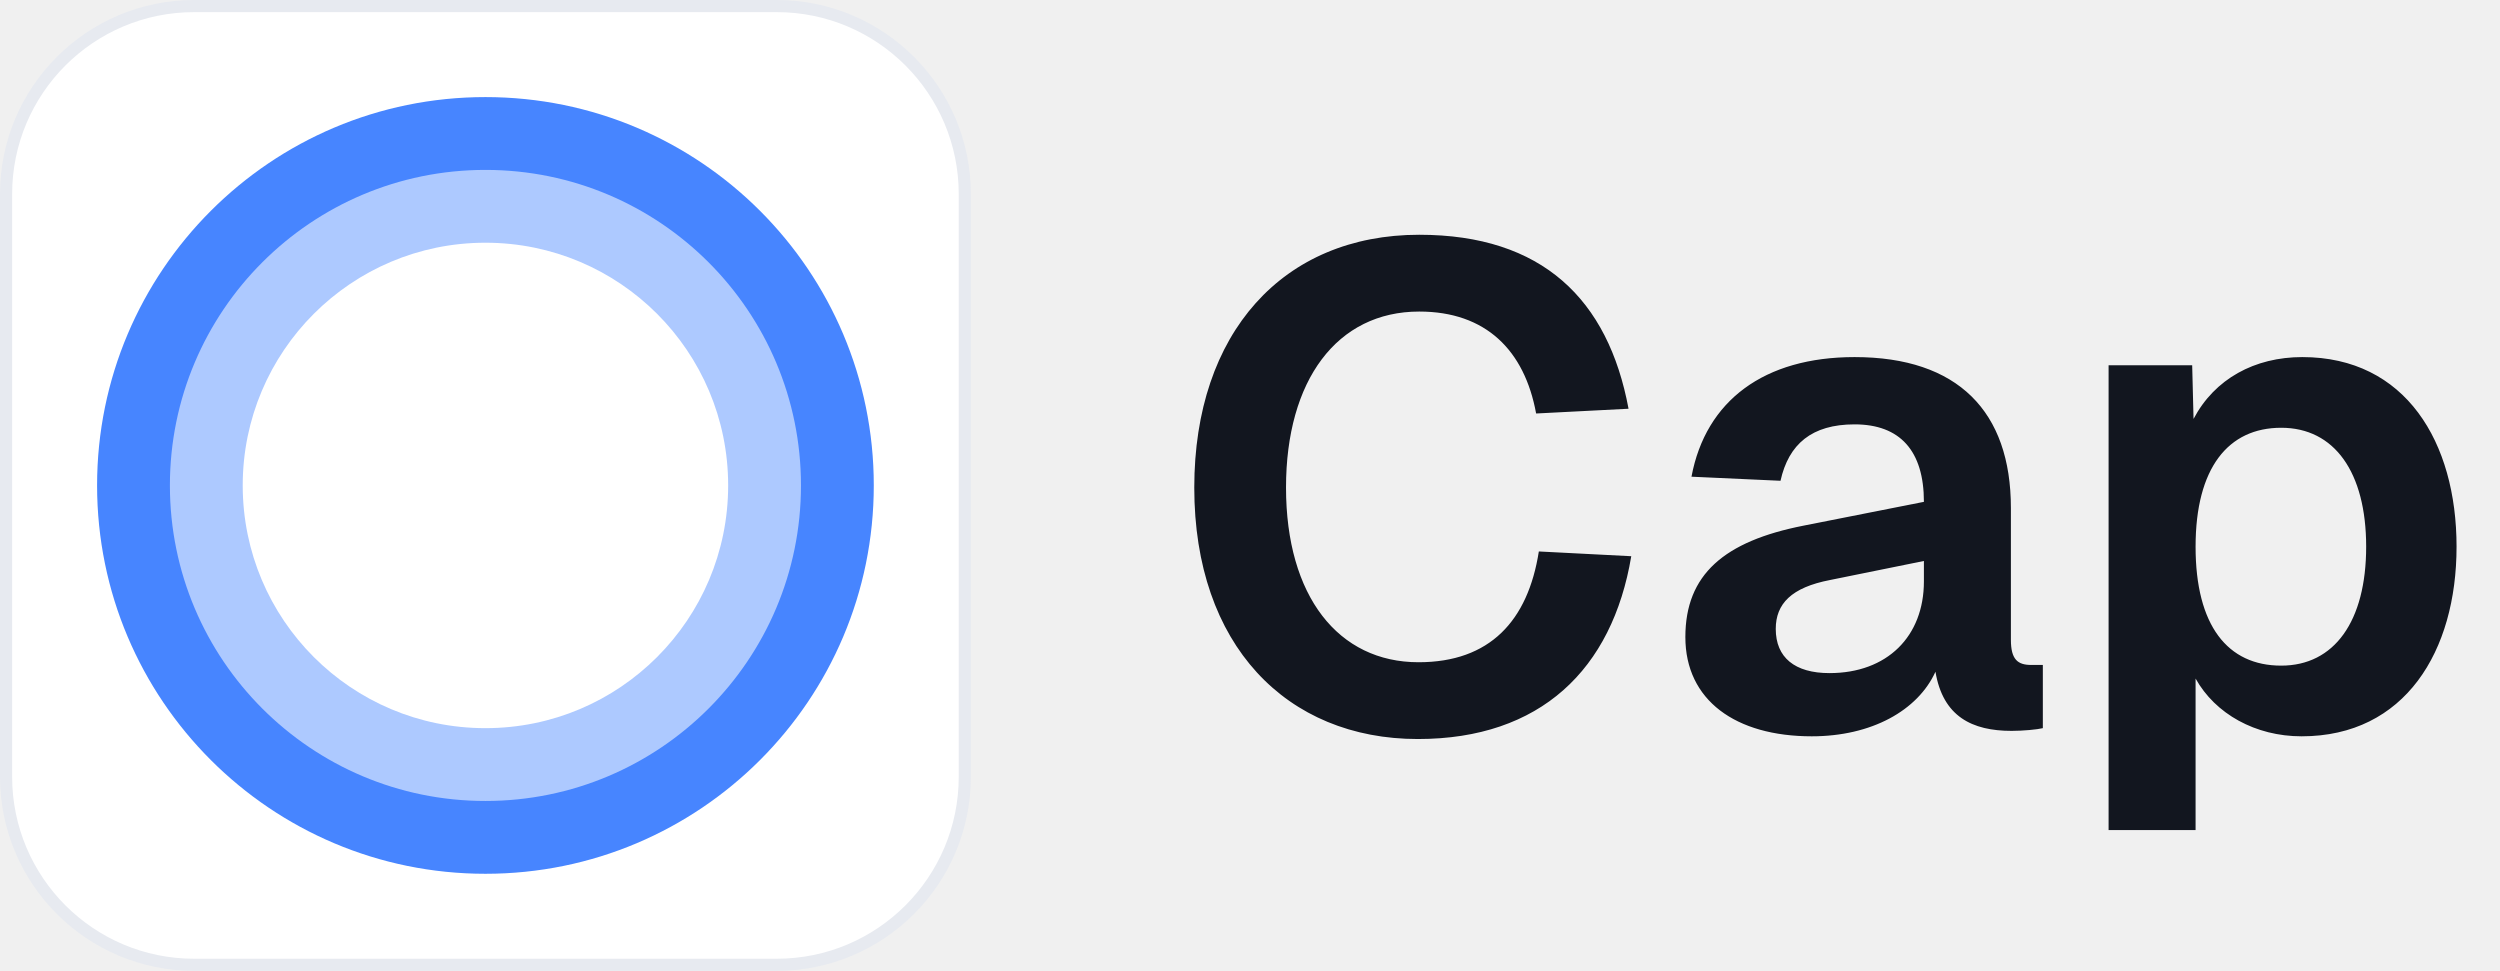
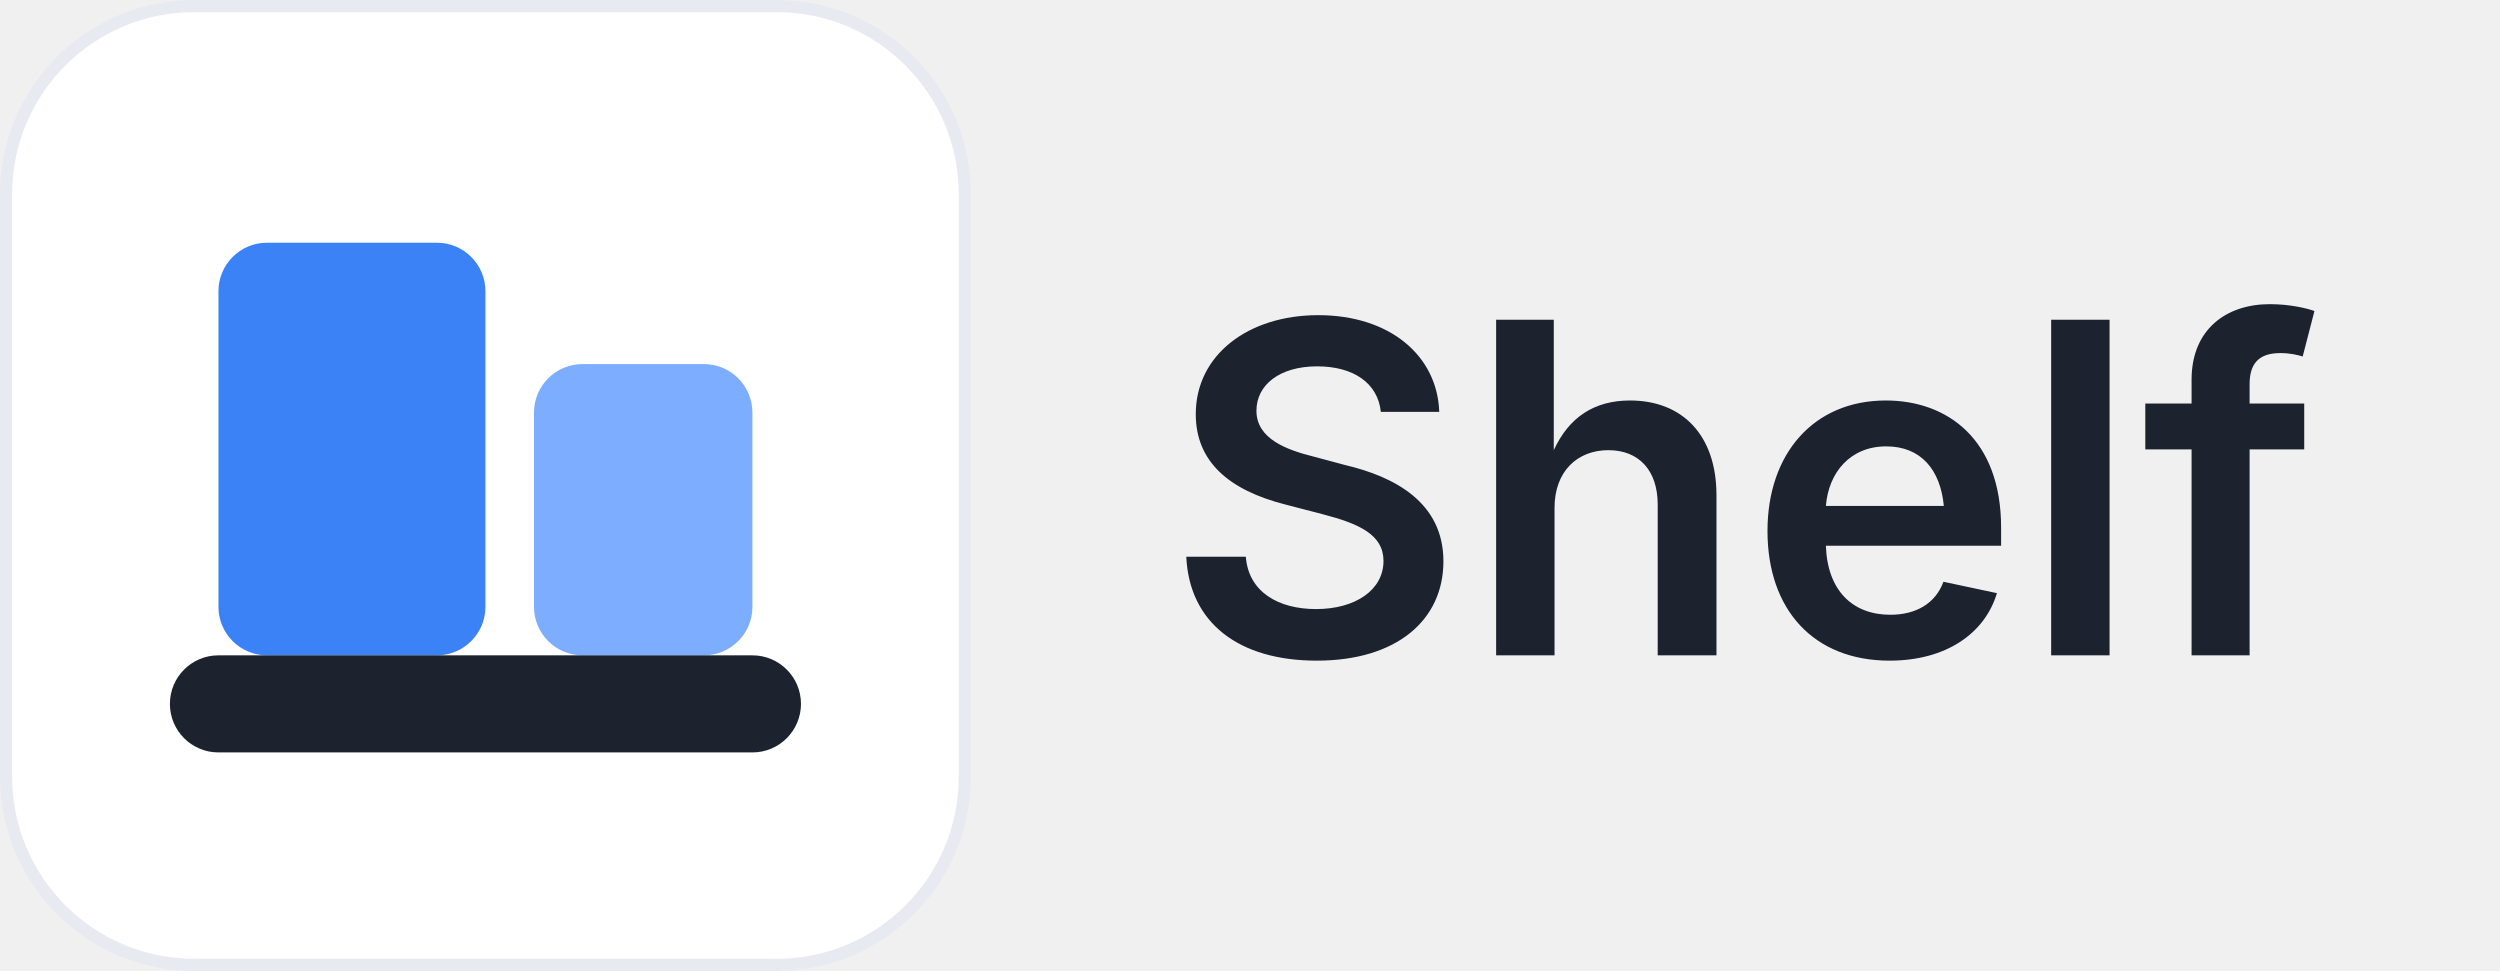
<svg xmlns="http://www.w3.org/2000/svg" width="103" height="40" viewBox="0 0 103 40" fill="none">
-   <rect x="0.25" y="0.25" width="39.5" height="39.5" rx="7.75" fill="white" />
-   <rect x="0.25" y="0.25" width="39.5" height="39.5" rx="7.75" stroke="#E7EAF0" stroke-width="0.5" />
-   <path d="M20 36C28.837 36 36 28.837 36 20C36 11.164 28.837 4 20 4C11.164 4 4 11.164 4 20C4 28.837 11.164 36 20 36Z" fill="#4785FF" />
-   <path d="M20 33C27.18 33 33 27.18 33 20C33 12.82 27.18 7 20 7C12.82 7 7 12.82 7 20C7 27.18 12.82 33 20 33Z" fill="#ADC9FF" />
-   <path d="M20 30C25.523 30 30 25.523 30 20C30 14.477 25.523 10 20 10C14.477 10 10 14.477 10 20C10 25.523 14.477 30 20 30Z" fill="white" />
-   <path d="M58.416 30.448C53.012 30.448 49.204 26.584 49.204 20.088C49.204 13.704 52.872 9.672 58.472 9.672C63.54 9.672 66.256 12.332 67.096 16.84L63.288 17.036C62.812 14.432 61.216 12.836 58.472 12.836C55.084 12.836 52.984 15.664 52.984 20.088C52.984 24.568 55.14 27.284 58.444 27.284C61.384 27.284 62.952 25.576 63.4 22.72L67.208 22.916C66.424 27.592 63.456 30.448 58.416 30.448ZM74.645 30.336C71.509 30.336 69.437 28.852 69.437 26.248C69.437 23.672 71.033 22.3 74.309 21.656L79.265 20.676C79.265 18.576 78.285 17.484 76.409 17.484C74.645 17.484 73.693 18.296 73.357 19.808L69.689 19.64C70.277 16.504 72.685 14.712 76.409 14.712C80.665 14.712 82.849 16.952 82.849 20.928V26.36C82.849 27.172 83.129 27.396 83.689 27.396H84.165V30C83.941 30.056 83.353 30.112 82.877 30.112C81.253 30.112 80.049 29.524 79.741 27.676C79.013 29.272 77.109 30.336 74.645 30.336ZM75.373 27.732C77.753 27.732 79.265 26.22 79.265 23.952V23.112L75.401 23.896C73.805 24.204 73.161 24.876 73.161 25.912C73.161 27.088 73.945 27.732 75.373 27.732ZM86.874 34.2V15.048H90.318L90.374 17.26C91.242 15.608 92.894 14.712 94.854 14.712C99.11 14.712 101.21 18.212 101.21 22.524C101.21 26.836 99.082 30.336 94.826 30.336C92.922 30.336 91.27 29.412 90.458 27.956V34.2H86.874ZM93.986 27.424C96.17 27.424 97.486 25.604 97.486 22.524C97.486 19.444 96.17 17.624 93.986 17.624C91.802 17.624 90.458 19.276 90.458 22.524C90.458 25.772 91.774 27.424 93.986 27.424Z" fill="#12161F" />
+   <rect x="0.25" y="0.25" width="39.5" height="39.5" rx="7.75" fill="#FFFFFF" stroke="#E7EAF0" stroke-width="0.5" />
+   <rect x="9" y="10" width="11" height="17" rx="2" fill="#3B82F6" />
+   <rect x="22" y="15" width="9" height="12" rx="2" fill="#7DADFF" />
+   <rect x="7" y="27" width="26" height="4" rx="2" fill="#1C222E" />
+   <text x="48" y="27" font-family="-apple-system, BlinkMacSystemFont, 'Segoe UI', Inter, sans-serif" font-size="19" font-weight="600" fill="#1C222E">Shelf</text>
</svg>
